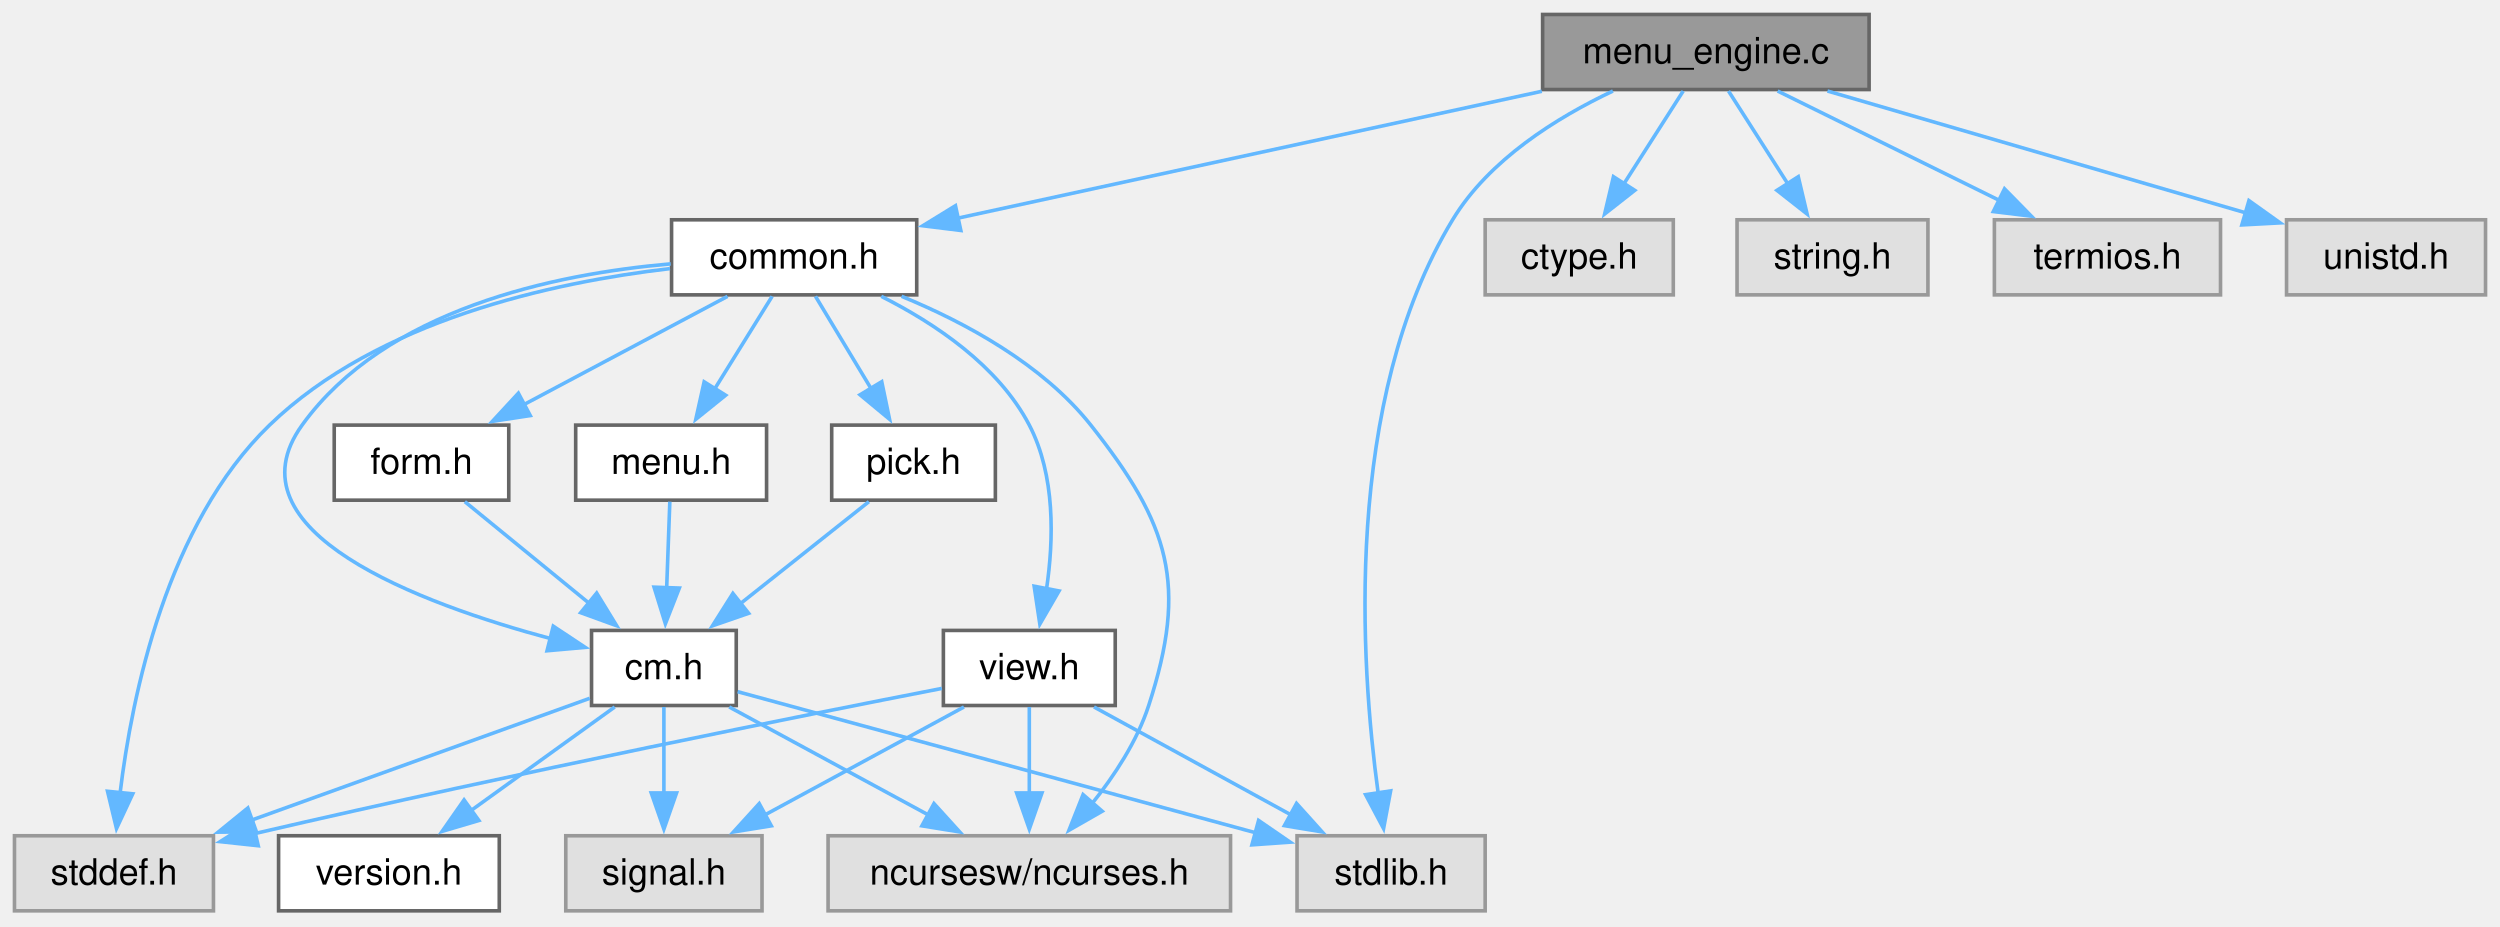
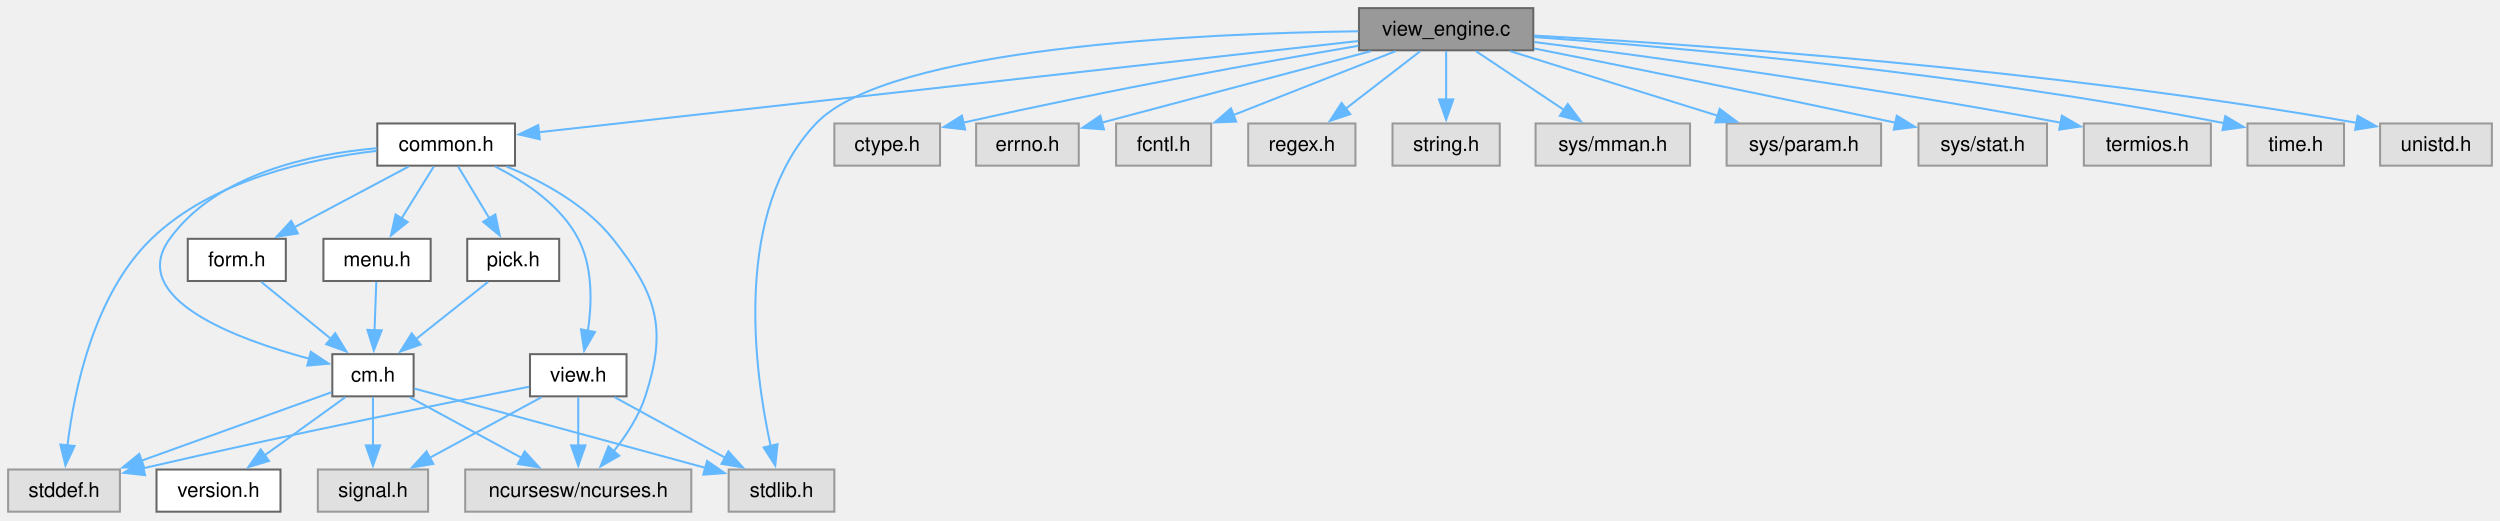
- <svg xmlns="http://www.w3.org/2000/svg" xmlns:xlink="http://www.w3.org/1999/xlink" width="691pt" height="256pt" viewBox="0.00 0.00 691.00 256.00">
+ <svg xmlns="http://www.w3.org/2000/svg" xmlns:xlink="http://www.w3.org/1999/xlink" width="1230pt" height="256pt" viewBox="0.00 0.00 1230.00 256.00">
  <g id="graph0" class="graph" transform="scale(1 1) rotate(0) translate(4 251.75)">
    <g id="Node000001" class="node">
      <g id="a_Node000001">
-         <a xlink:title="The working part of C-Menu Menu.">
-           <polygon fill="#999999" stroke="#666666" points="512.62,-247.75 422.38,-247.75 422.38,-227 512.62,-227 512.62,-247.75" />
-           <text xml:space="preserve" text-anchor="middle" x="467.5" y="-234.25" font-family="Helvetica,sans-Serif" font-size="10.00">menu_engine.c</text>
+         <a xlink:title="The working part of View.">
+           <polygon fill="#999999" stroke="#666666" points="750.38,-247.75 664.62,-247.75 664.62,-227 750.38,-227 750.38,-247.75" />
+           <text xml:space="preserve" text-anchor="middle" x="707.5" y="-234.25" font-family="Helvetica,sans-Serif" font-size="10.00">view_engine.c</text>
        </a>
      </g>
    </g>
    <g id="Node000002" class="node">
      <g id="a_Node000002">
        <a xlink:href="../../dd/dd8/a00719.html" target="_top" xlink:title="Headder for C-Menu Menu, Form, Pick, and View components.">
          <polygon fill="white" stroke="#666666" points="249.38,-191 181.62,-191 181.62,-170.25 249.38,-170.25 249.38,-191" />
          <text xml:space="preserve" text-anchor="middle" x="215.5" y="-177.5" font-family="Helvetica,sans-Serif" font-size="10.00">common.h</text>
        </a>
      </g>
    </g>
    <g id="edge1_Node000001_Node000002" class="edge">
      <g id="a_edge1_Node000001_Node000002">
        <a xlink:title=" ">
-           <path fill="none" stroke="#63b8ff" d="M422.16,-226.52C376.43,-216.59 306.27,-201.35 260.63,-191.43" />
-           <polygon fill="#63b8ff" stroke="#63b8ff" points="261.57,-188.05 251.06,-189.35 260.09,-194.89 261.57,-188.05" />
+           <path fill="none" stroke="#63b8ff" d="M664.27,-231.56C571.75,-221.27 355.34,-197.19 260.91,-186.68" />
+           <polygon fill="#63b8ff" stroke="#63b8ff" points="261.58,-183.23 251.25,-185.6 260.81,-190.19 261.58,-183.23" />
        </a>
      </g>
    </g>
    <g id="Node000008" class="node">
      <g id="a_Node000008">
        <a xlink:title=" ">
          <polygon fill="#e0e0e0" stroke="#999999" points="406.5,-20.75 354.5,-20.75 354.5,0 406.5,0 406.5,-20.75" />
          <text xml:space="preserve" text-anchor="middle" x="380.5" y="-7.25" font-family="Helvetica,sans-Serif" font-size="10.00">stdlib.h</text>
        </a>
      </g>
    </g>
-     <g id="edge22_Node000001_Node000008" class="edge">
-       <g id="a_edge22_Node000001_Node000008">
-         <a xlink:title=" ">
-           <path fill="none" stroke="#63b8ff" d="M441.81,-226.59C426.27,-219.25 407.56,-207.6 397.5,-191 367.13,-140.9 372.06,-68.13 376.92,-32.55" />
-           <polygon fill="#63b8ff" stroke="#63b8ff" points="380.37,-33.15 378.42,-22.74 373.45,-32.1 380.37,-33.15" />
+     <g id="edge25_Node000001_Node000008" class="edge">
+       <g id="a_edge25_Node000001_Node000008">
+         <a xlink:title=" ">
+           <path fill="none" stroke="#63b8ff" d="M664.31,-236.36C587.83,-235.36 433.24,-228.61 397.5,-191 356.4,-147.75 367.05,-69.42 375.19,-32.16" />
+           <polygon fill="#63b8ff" stroke="#63b8ff" points="378.54,-33.21 377.43,-22.68 371.73,-31.6 378.54,-33.21" />
        </a>
      </g>
    </g>
    <g id="Node000013" class="node">
      <g id="a_Node000013">
        <a xlink:title=" ">
          <polygon fill="#e0e0e0" stroke="#999999" points="458.5,-191 406.5,-191 406.5,-170.25 458.5,-170.25 458.5,-191" />
          <text xml:space="preserve" text-anchor="middle" x="432.5" y="-177.5" font-family="Helvetica,sans-Serif" font-size="10.00">ctype.h</text>
        </a>
      </g>
    </g>
    <g id="edge21_Node000001_Node000013" class="edge">
      <g id="a_edge21_Node000001_Node000013">
        <a xlink:title=" ">
-           <path fill="none" stroke="#63b8ff" d="M461.24,-226.59C456.66,-219.42 450.3,-209.48 444.73,-200.76" />
-           <polygon fill="#63b8ff" stroke="#63b8ff" points="447.85,-199.14 439.52,-192.6 441.96,-202.91 447.85,-199.14" />
+           <path fill="none" stroke="#63b8ff" d="M664.38,-229.22C618.44,-221.39 543.38,-207.94 469.68,-191.37" />
+           <polygon fill="#63b8ff" stroke="#63b8ff" points="470.82,-188.04 460.3,-189.24 469.27,-194.87 470.82,-188.04" />
        </a>
      </g>
    </g>
    <g id="Node000014" class="node">
      <g id="a_Node000014">
        <a xlink:title=" ">
-           <polygon fill="#e0e0e0" stroke="#999999" points="528.88,-191 476.12,-191 476.12,-170.25 528.88,-170.25 528.88,-191" />
-           <text xml:space="preserve" text-anchor="middle" x="502.5" y="-177.5" font-family="Helvetica,sans-Serif" font-size="10.00">string.h</text>
-         </a>
-       </g>
-     </g>
-     <g id="edge23_Node000001_Node000014" class="edge">
-       <g id="a_edge23_Node000001_Node000014">
-         <a xlink:title=" ">
-           <path fill="none" stroke="#63b8ff" d="M473.76,-226.59C478.34,-219.42 484.7,-209.48 490.27,-200.76" />
-           <polygon fill="#63b8ff" stroke="#63b8ff" points="493.04,-202.91 495.48,-192.6 487.15,-199.14 493.04,-202.91" />
+           <polygon fill="#e0e0e0" stroke="#999999" points="526.75,-191 476.25,-191 476.25,-170.25 526.75,-170.25 526.75,-191" />
+           <text xml:space="preserve" text-anchor="middle" x="501.5" y="-177.5" font-family="Helvetica,sans-Serif" font-size="10.00">errno.h</text>
+         </a>
+       </g>
+     </g>
+     <g id="edge22_Node000001_Node000014" class="edge">
+       <g id="a_edge22_Node000001_Node000014">
+         <a xlink:title=" ">
+           <path fill="none" stroke="#63b8ff" d="M670.47,-226.58C638.13,-218.01 589.63,-205.15 538.14,-191.43" />
+           <polygon fill="#63b8ff" stroke="#63b8ff" points="539.14,-188.08 528.57,-188.88 537.34,-194.84 539.14,-188.08" />
        </a>
      </g>
    </g>
    <g id="Node000015" class="node">
      <g id="a_Node000015">
        <a xlink:title=" ">
-           <polygon fill="#e0e0e0" stroke="#999999" points="609.75,-191 547.25,-191 547.25,-170.25 609.75,-170.25 609.75,-191" />
-           <text xml:space="preserve" text-anchor="middle" x="578.5" y="-177.5" font-family="Helvetica,sans-Serif" font-size="10.00">termios.h</text>
-         </a>
-       </g>
-     </g>
-     <g id="edge24_Node000001_Node000015" class="edge">
-       <g id="a_edge24_Node000001_Node000015">
-         <a xlink:title=" ">
-           <path fill="none" stroke="#63b8ff" d="M487.34,-226.59C504.39,-218.18 529.22,-205.93 548.66,-196.34" />
-           <polygon fill="#63b8ff" stroke="#63b8ff" points="550.05,-199.56 557.47,-192 546.95,-193.28 550.05,-199.56" />
+           <polygon fill="#e0e0e0" stroke="#999999" points="591.88,-191 545.12,-191 545.12,-170.25 591.88,-170.25 591.88,-191" />
+           <text xml:space="preserve" text-anchor="middle" x="568.5" y="-177.5" font-family="Helvetica,sans-Serif" font-size="10.00">fcntl.h</text>
+         </a>
+       </g>
+     </g>
+     <g id="edge23_Node000001_Node000015" class="edge">
+       <g id="a_edge23_Node000001_Node000015">
+         <a xlink:title=" ">
+           <path fill="none" stroke="#63b8ff" d="M682.65,-226.59C660.34,-217.8 627.38,-204.82 602.61,-195.06" />
+           <polygon fill="#63b8ff" stroke="#63b8ff" points="604.2,-191.93 593.62,-191.52 601.64,-198.44 604.2,-191.93" />
        </a>
      </g>
    </g>
    <g id="Node000016" class="node">
      <g id="a_Node000016">
        <a xlink:title=" ">
-           <polygon fill="#e0e0e0" stroke="#999999" points="683,-191 628,-191 628,-170.25 683,-170.25 683,-191" />
-           <text xml:space="preserve" text-anchor="middle" x="655.5" y="-177.5" font-family="Helvetica,sans-Serif" font-size="10.00">unistd.h</text>
-         </a>
-       </g>
-     </g>
-     <g id="edge25_Node000001_Node000016" class="edge">
-       <g id="a_edge25_Node000001_Node000016">
-         <a xlink:title=" ">
-           <path fill="none" stroke="#63b8ff" d="M501.11,-226.59C533.56,-217.14 582.67,-202.84 616.75,-192.91" />
-           <polygon fill="#63b8ff" stroke="#63b8ff" points="617.61,-196.3 626.23,-190.15 615.65,-189.58 617.61,-196.3" />
+           <polygon fill="#e0e0e0" stroke="#999999" points="662.88,-191 610.12,-191 610.12,-170.25 662.88,-170.25 662.88,-191" />
+           <text xml:space="preserve" text-anchor="middle" x="636.5" y="-177.5" font-family="Helvetica,sans-Serif" font-size="10.00">regex.h</text>
+         </a>
+       </g>
+     </g>
+     <g id="edge24_Node000001_Node000016" class="edge">
+       <g id="a_edge24_Node000001_Node000016">
+         <a xlink:title=" ">
+           <path fill="none" stroke="#63b8ff" d="M694.81,-226.59C684.61,-218.72 670.06,-207.5 658.04,-198.24" />
+           <polygon fill="#63b8ff" stroke="#63b8ff" points="660.34,-195.59 650.28,-192.25 656.06,-201.13 660.34,-195.59" />
+         </a>
+       </g>
+     </g>
+     <g id="Node000017" class="node">
+       <g id="a_Node000017">
+         <a xlink:title=" ">
+           <polygon fill="#e0e0e0" stroke="#999999" points="733.88,-191 681.12,-191 681.12,-170.25 733.88,-170.25 733.88,-191" />
+           <text xml:space="preserve" text-anchor="middle" x="707.5" y="-177.5" font-family="Helvetica,sans-Serif" font-size="10.00">string.h</text>
+         </a>
+       </g>
+     </g>
+     <g id="edge26_Node000001_Node000017" class="edge">
+       <g id="a_edge26_Node000001_Node000017">
+         <a xlink:title=" ">
+           <path fill="none" stroke="#63b8ff" d="M707.5,-226.59C707.5,-219.97 707.5,-210.97 707.5,-202.77" />
+           <polygon fill="#63b8ff" stroke="#63b8ff" points="711,-202.84 707.5,-192.84 704,-202.84 711,-202.84" />
+         </a>
+       </g>
+     </g>
+     <g id="Node000018" class="node">
+       <g id="a_Node000018">
+         <a xlink:title=" ">
+           <polygon fill="#e0e0e0" stroke="#999999" points="827.5,-191 751.5,-191 751.5,-170.25 827.5,-170.25 827.5,-191" />
+           <text xml:space="preserve" text-anchor="middle" x="789.5" y="-177.5" font-family="Helvetica,sans-Serif" font-size="10.00">sys/mman.h</text>
+         </a>
+       </g>
+     </g>
+     <g id="edge27_Node000001_Node000018" class="edge">
+       <g id="a_edge27_Node000001_Node000018">
+         <a xlink:title=" ">
+           <path fill="none" stroke="#63b8ff" d="M722.16,-226.59C734.17,-218.57 751.41,-207.06 765.44,-197.69" />
+           <polygon fill="#63b8ff" stroke="#63b8ff" points="767.34,-200.63 773.71,-192.17 763.45,-194.81 767.34,-200.63" />
+         </a>
+       </g>
+     </g>
+     <g id="Node000019" class="node">
+       <g id="a_Node000019">
+         <a xlink:title=" ">
+           <polygon fill="#e0e0e0" stroke="#999999" points="921.5,-191 845.5,-191 845.5,-170.25 921.5,-170.25 921.5,-191" />
+           <text xml:space="preserve" text-anchor="middle" x="883.5" y="-177.5" font-family="Helvetica,sans-Serif" font-size="10.00">sys/param.h</text>
+         </a>
+       </g>
+     </g>
+     <g id="edge28_Node000001_Node000019" class="edge">
+       <g id="a_edge28_Node000001_Node000019">
+         <a xlink:title=" ">
+           <path fill="none" stroke="#63b8ff" d="M738.97,-226.59C767.53,-217.7 809.89,-204.52 841.37,-194.73" />
+           <polygon fill="#63b8ff" stroke="#63b8ff" points="842.06,-198.18 850.57,-191.87 839.98,-191.5 842.06,-198.18" />
+         </a>
+       </g>
+     </g>
+     <g id="Node000020" class="node">
+       <g id="a_Node000020">
+         <a xlink:title=" ">
+           <polygon fill="#e0e0e0" stroke="#999999" points="1003.12,-191 939.88,-191 939.88,-170.25 1003.12,-170.25 1003.12,-191" />
+           <text xml:space="preserve" text-anchor="middle" x="971.5" y="-177.5" font-family="Helvetica,sans-Serif" font-size="10.00">sys/stat.h</text>
+         </a>
+       </g>
+     </g>
+     <g id="edge29_Node000001_Node000020" class="edge">
+       <g id="a_edge29_Node000001_Node000020">
+         <a xlink:title=" ">
+           <path fill="none" stroke="#63b8ff" d="M750.73,-227.9C793.42,-219.46 860.85,-205.93 928.82,-191.32" />
+           <polygon fill="#63b8ff" stroke="#63b8ff" points="929.22,-194.82 938.25,-189.29 927.74,-187.98 929.22,-194.82" />
+         </a>
+       </g>
+     </g>
+     <g id="Node000021" class="node">
+       <g id="a_Node000021">
+         <a xlink:title=" ">
+           <polygon fill="#e0e0e0" stroke="#999999" points="1083.75,-191 1021.25,-191 1021.25,-170.25 1083.75,-170.25 1083.75,-191" />
+           <text xml:space="preserve" text-anchor="middle" x="1052.5" y="-177.5" font-family="Helvetica,sans-Serif" font-size="10.00">termios.h</text>
+         </a>
+       </g>
+     </g>
+     <g id="edge30_Node000001_Node000021" class="edge">
+       <g id="a_edge30_Node000001_Node000021">
+         <a xlink:title=" ">
+           <path fill="none" stroke="#63b8ff" d="M750.87,-231.07C807.99,-223.83 911.76,-209.81 1009.8,-191.39" />
+           <polygon fill="#63b8ff" stroke="#63b8ff" points="1010.45,-194.83 1019.62,-189.52 1009.14,-187.95 1010.45,-194.83" />
+         </a>
+       </g>
+     </g>
+     <g id="Node000022" class="node">
+       <g id="a_Node000022">
+         <a xlink:title=" ">
+           <polygon fill="#e0e0e0" stroke="#999999" points="1149.25,-191 1101.75,-191 1101.75,-170.25 1149.25,-170.25 1149.25,-191" />
+           <text xml:space="preserve" text-anchor="middle" x="1125.5" y="-177.5" font-family="Helvetica,sans-Serif" font-size="10.00">time.h</text>
+         </a>
+       </g>
+     </g>
+     <g id="edge31_Node000001_Node000022" class="edge">
+       <g id="a_edge31_Node000001_Node000022">
+         <a xlink:title=" ">
+           <path fill="none" stroke="#63b8ff" d="M750.87,-233.53C820.49,-228.47 961.62,-216.2 1090.24,-191.16" />
+           <polygon fill="#63b8ff" stroke="#63b8ff" points="1090.84,-194.61 1099.97,-189.23 1089.48,-187.74 1090.84,-194.61" />
+         </a>
+       </g>
+     </g>
+     <g id="Node000023" class="node">
+       <g id="a_Node000023">
+         <a xlink:title=" ">
+           <polygon fill="#e0e0e0" stroke="#999999" points="1222,-191 1167,-191 1167,-170.25 1222,-170.25 1222,-191" />
+           <text xml:space="preserve" text-anchor="middle" x="1194.5" y="-177.5" font-family="Helvetica,sans-Serif" font-size="10.00">unistd.h</text>
+         </a>
+       </g>
+     </g>
+     <g id="edge32_Node000001_Node000023" class="edge">
+       <g id="a_edge32_Node000001_Node000023">
+         <a xlink:title=" ">
+           <path fill="none" stroke="#63b8ff" d="M750.71,-234.25C829.5,-229.9 1001.84,-218.18 1155.65,-191.28" />
+           <polygon fill="#63b8ff" stroke="#63b8ff" points="1155.96,-194.78 1165.2,-189.59 1154.74,-187.89 1155.96,-194.78" />
        </a>
      </g>
    </g>
    <g id="Node000003" class="node">
      <g id="a_Node000003">
        <a xlink:title=" ">
          <polygon fill="#e0e0e0" stroke="#999999" points="336.12,-20.75 224.88,-20.75 224.88,0 336.12,0 336.12,-20.75" />
          <text xml:space="preserve" text-anchor="middle" x="280.5" y="-7.25" font-family="Helvetica,sans-Serif" font-size="10.00">ncursesw/ncurses.h</text>
        </a>
      </g>
    </g>
    <g id="edge2_Node000002_Node000003" class="edge">
      <g id="a_edge2_Node000002_Node000003">
        <a xlink:title=" ">
          <path fill="none" stroke="#63b8ff" d="M245.19,-169.85C262.78,-162.62 284.16,-151.08 297.5,-134.25 319.34,-106.68 324.38,-90.2 313.5,-56.75 310.29,-46.87 304.03,-37.35 297.81,-29.6" />
          <polygon fill="#63b8ff" stroke="#63b8ff" points="300.65,-27.53 291.46,-22.27 295.36,-32.12 300.65,-27.53" />
        </a>
      </g>
    </g>
    <g id="Node000004" class="node">
      <g id="a_Node000004">
        <a xlink:href="../../d8/db9/a00725.html" target="_top" xlink:title="Headder for C-Menu API library, libcm.so.">
          <polygon fill="white" stroke="#666666" points="199.5,-77.5 159.5,-77.5 159.5,-56.75 199.5,-56.75 199.5,-77.5" />
          <text xml:space="preserve" text-anchor="middle" x="179.5" y="-64" font-family="Helvetica,sans-Serif" font-size="10.00">cm.h</text>
        </a>
      </g>
    </g>
    <g id="edge3_Node000002_Node000004" class="edge">
      <g id="a_edge3_Node000002_Node000004">
        <a xlink:title=" ">
          <path fill="none" stroke="#63b8ff" d="M181.38,-178.82C149.2,-176.02 102.56,-166.26 79.5,-134.25 58.38,-104.94 111.85,-84.98 148.49,-75.16" />
          <polygon fill="#63b8ff" stroke="#63b8ff" points="148.92,-78.67 157.75,-72.82 147.2,-71.88 148.92,-78.67" />
        </a>
      </g>
    </g>
    <g id="Node000007" class="node">
      <g id="a_Node000007">
        <a xlink:title=" ">
          <polygon fill="#e0e0e0" stroke="#999999" points="55,-20.75 0,-20.75 0,0 55,0 55,-20.75" />
          <text xml:space="preserve" text-anchor="middle" x="27.5" y="-7.25" font-family="Helvetica,sans-Serif" font-size="10.00">stddef.h</text>
        </a>
      </g>
    </g>
    <g id="edge20_Node000002_Node000007" class="edge">
      <g id="a_edge20_Node000002_Node000007">
        <a xlink:title=" ">
          <path fill="none" stroke="#63b8ff" d="M181.19,-177.51C148.67,-173.72 100.46,-163.22 70.5,-134.25 42.17,-106.85 32.48,-59.76 29.19,-32.52" />
          <polygon fill="#63b8ff" stroke="#63b8ff" points="32.69,-32.34 28.2,-22.74 25.72,-33.04 32.69,-32.34" />
        </a>
      </g>
    </g>
    <g id="Node000009" class="node">
      <g id="a_Node000009">
-         <a xlink:href="../../d2/d94/a00716.html" target="_top" xlink:title="Form data structures, enums, types, end getter declarations.">
+         <a xlink:href="../../d2/d94/a00716.html" target="_top" xlink:title="Form data structures, enums, types, end process declarations.">
          <polygon fill="white" stroke="#666666" points="136.62,-134.25 88.38,-134.25 88.38,-113.5 136.62,-113.5 136.62,-134.25" />
          <text xml:space="preserve" text-anchor="middle" x="112.5" y="-120.75" font-family="Helvetica,sans-Serif" font-size="10.00">form.h</text>
        </a>
      </g>
    </g>
    <g id="edge9_Node000002_Node000009" class="edge">
      <g id="a_edge9_Node000002_Node000009">
        <a xlink:title=" ">
          <path fill="none" stroke="#63b8ff" d="M197.09,-169.84C181.41,-161.51 158.65,-149.41 140.69,-139.86" />
          <polygon fill="#63b8ff" stroke="#63b8ff" points="142.56,-136.89 132.09,-135.29 139.28,-143.07 142.56,-136.89" />
        </a>
      </g>
    </g>
    <g id="Node000010" class="node">
      <g id="a_Node000010">
        <a xlink:href="../../df/df7/a00731.html" target="_top" xlink:title="Menu data structures, enums, types, end external declarations.">
          <polygon fill="white" stroke="#666666" points="207.88,-134.25 155.12,-134.25 155.12,-113.5 207.88,-113.5 207.88,-134.25" />
          <text xml:space="preserve" text-anchor="middle" x="181.5" y="-120.75" font-family="Helvetica,sans-Serif" font-size="10.00">menu.h</text>
        </a>
      </g>
    </g>
    <g id="edge11_Node000002_Node000010" class="edge">
      <g id="a_edge11_Node000002_Node000010">
        <a xlink:title=" ">
          <path fill="none" stroke="#63b8ff" d="M209.42,-169.84C205.02,-162.75 198.93,-152.94 193.56,-144.29" />
          <polygon fill="#63b8ff" stroke="#63b8ff" points="196.57,-142.51 188.32,-135.86 190.63,-146.21 196.57,-142.51" />
        </a>
      </g>
    </g>
    <g id="Node000011" class="node">
      <g id="a_Node000011">
        <a xlink:href="../../db/d7c/a00722.html" target="_top" xlink:title="Pick data structures, enums, types, end external declarations.">
          <polygon fill="white" stroke="#666666" points="271.12,-134.25 225.88,-134.25 225.88,-113.5 271.12,-113.5 271.12,-134.25" />
          <text xml:space="preserve" text-anchor="middle" x="248.5" y="-120.75" font-family="Helvetica,sans-Serif" font-size="10.00">pick.h</text>
        </a>
      </g>
    </g>
    <g id="edge13_Node000002_Node000011" class="edge">
      <g id="a_edge13_Node000002_Node000011">
        <a xlink:title=" ">
          <path fill="none" stroke="#63b8ff" d="M221.4,-169.84C225.67,-162.75 231.58,-152.94 236.8,-144.29" />
          <polygon fill="#63b8ff" stroke="#63b8ff" points="239.71,-146.25 241.87,-135.87 233.71,-142.63 239.71,-146.25" />
        </a>
      </g>
    </g>
    <g id="Node000012" class="node">
      <g id="a_Node000012">
        <a xlink:href="../../d6/dc0/a00734.html" target="_top" xlink:title="View data structures, enums, types, end external declarations.">
          <polygon fill="white" stroke="#666666" points="304.25,-77.5 256.75,-77.5 256.75,-56.75 304.25,-56.75 304.25,-77.5" />
          <text xml:space="preserve" text-anchor="middle" x="280.5" y="-64" font-family="Helvetica,sans-Serif" font-size="10.00">view.h</text>
        </a>
      </g>
    </g>
    <g id="edge15_Node000002_Node000012" class="edge">
      <g id="a_edge15_Node000002_Node000012">
        <a xlink:title=" ">
          <path fill="none" stroke="#63b8ff" d="M239.58,-169.84C254.3,-162.44 271.91,-150.72 280.5,-134.25 287.73,-120.38 287.27,-102.54 285.25,-88.88" />
          <polygon fill="#63b8ff" stroke="#63b8ff" points="288.72,-88.41 283.41,-79.24 281.84,-89.72 288.72,-88.41" />
        </a>
      </g>
    </g>
    <g id="edge5_Node000004_Node000003" class="edge">
      <g id="a_edge5_Node000004_Node000003">
        <a xlink:title=" ">
          <path fill="none" stroke="#63b8ff" d="M197.56,-56.34C212.92,-48.01 235.24,-35.91 252.86,-26.36" />
          <polygon fill="#63b8ff" stroke="#63b8ff" points="254.15,-29.64 261.27,-21.8 250.81,-23.49 254.15,-29.64" />
        </a>
      </g>
    </g>
    <g id="Node000005" class="node">
      <g id="a_Node000005">
        <a xlink:href="../../df/d3b/a00728.html" target="_top" xlink:title=" ">
          <polygon fill="white" stroke="#666666" points="134,-20.75 73,-20.75 73,0 134,0 134,-20.75" />
          <text xml:space="preserve" text-anchor="middle" x="103.5" y="-7.25" font-family="Helvetica,sans-Serif" font-size="10.00">version.h</text>
        </a>
      </g>
    </g>
    <g id="edge4_Node000004_Node000005" class="edge">
      <g id="a_edge4_Node000004_Node000005">
        <a xlink:title=" ">
          <path fill="none" stroke="#63b8ff" d="M165.91,-56.34C154.89,-48.4 139.11,-37.03 126.18,-27.71" />
          <polygon fill="#63b8ff" stroke="#63b8ff" points="128.36,-24.97 118.2,-21.96 124.27,-30.65 128.36,-24.97" />
        </a>
      </g>
    </g>
    <g id="Node000006" class="node">
      <g id="a_Node000006">
        <a xlink:title=" ">
          <polygon fill="#e0e0e0" stroke="#999999" points="206.62,-20.75 152.38,-20.75 152.38,0 206.62,0 206.62,-20.75" />
          <text xml:space="preserve" text-anchor="middle" x="179.5" y="-7.25" font-family="Helvetica,sans-Serif" font-size="10.00">signal.h</text>
        </a>
      </g>
    </g>
    <g id="edge6_Node000004_Node000006" class="edge">
      <g id="a_edge6_Node000004_Node000006">
        <a xlink:title=" ">
          <path fill="none" stroke="#63b8ff" d="M179.5,-56.34C179.5,-49.72 179.5,-40.72 179.5,-32.52" />
          <polygon fill="#63b8ff" stroke="#63b8ff" points="183,-32.59 179.5,-22.59 176,-32.59 183,-32.59" />
        </a>
      </g>
    </g>
    <g id="edge7_Node000004_Node000007" class="edge">
      <g id="a_edge7_Node000004_Node000007">
        <a xlink:title=" ">
          <path fill="none" stroke="#63b8ff" d="M159,-58.74C135.14,-50.15 95.25,-35.78 65.64,-25.11" />
          <polygon fill="#63b8ff" stroke="#63b8ff" points="66.87,-21.84 56.28,-21.74 64.5,-28.42 66.87,-21.84" />
        </a>
      </g>
    </g>
    <g id="edge8_Node000004_Node000008" class="edge">
      <g id="a_edge8_Node000004_Node000008">
        <a xlink:title=" ">
          <path fill="none" stroke="#63b8ff" d="M199.88,-60.57C233.43,-51.43 300.79,-33.09 343.1,-21.56" />
          <polygon fill="#63b8ff" stroke="#63b8ff" points="343.87,-24.98 352.6,-18.98 342.03,-18.23 343.87,-24.98" />
        </a>
      </g>
    </g>
    <g id="edge10_Node000009_Node000004" class="edge">
      <g id="a_edge10_Node000009_Node000004">
        <a xlink:title=" ">
          <path fill="none" stroke="#63b8ff" d="M124.48,-113.09C134.01,-105.3 147.56,-94.22 158.83,-85.01" />
          <polygon fill="#63b8ff" stroke="#63b8ff" points="160.92,-87.82 166.45,-78.79 156.5,-82.4 160.92,-87.82" />
        </a>
      </g>
    </g>
    <g id="edge12_Node000010_Node000004" class="edge">
      <g id="a_edge12_Node000010_Node000004">
        <a xlink:title=" ">
          <path fill="none" stroke="#63b8ff" d="M181.14,-113.09C180.9,-106.47 180.57,-97.47 180.27,-89.27" />
          <polygon fill="#63b8ff" stroke="#63b8ff" points="183.77,-89.21 179.91,-79.34 176.78,-89.46 183.77,-89.21" />
        </a>
      </g>
    </g>
    <g id="edge14_Node000011_Node000004" class="edge">
      <g id="a_edge14_Node000011_Node000004">
        <a xlink:title=" ">
          <path fill="none" stroke="#63b8ff" d="M236.16,-113.09C226.25,-105.22 212.11,-94 200.44,-84.74" />
          <polygon fill="#63b8ff" stroke="#63b8ff" points="202.92,-82.24 192.91,-78.77 198.57,-87.73 202.92,-82.24" />
        </a>
      </g>
    </g>
    <g id="edge16_Node000012_Node000003" class="edge">
      <g id="a_edge16_Node000012_Node000003">
        <a xlink:title=" ">
          <path fill="none" stroke="#63b8ff" d="M280.5,-56.34C280.5,-49.72 280.5,-40.72 280.5,-32.52" />
          <polygon fill="#63b8ff" stroke="#63b8ff" points="284,-32.59 280.5,-22.59 277,-32.59 284,-32.59" />
        </a>
      </g>
    </g>
    <g id="edge17_Node000012_Node000006" class="edge">
      <g id="a_edge17_Node000012_Node000006">
        <a xlink:title=" ">
          <path fill="none" stroke="#63b8ff" d="M262.44,-56.34C247.08,-48.01 224.76,-35.91 207.14,-26.36" />
          <polygon fill="#63b8ff" stroke="#63b8ff" points="209.19,-23.49 198.73,-21.8 205.85,-29.64 209.19,-23.49" />
        </a>
      </g>
    </g>
    <g id="edge18_Node000012_Node000007" class="edge">
      <g id="a_edge18_Node000012_Node000007">
        <a xlink:title=" ">
          <path fill="none" stroke="#63b8ff" d="M256.33,-61.47C218.05,-54.01 140.88,-38.63 66.35,-21.34" />
          <polygon fill="#63b8ff" stroke="#63b8ff" points="67.38,-17.99 56.85,-19.12 65.79,-24.81 67.38,-17.99" />
        </a>
      </g>
    </g>
    <g id="edge19_Node000012_Node000008" class="edge">
      <g id="a_edge19_Node000012_Node000008">
        <a xlink:title=" ">
          <path fill="none" stroke="#63b8ff" d="M298.38,-56.34C313.59,-48.01 335.69,-35.91 353.13,-26.36" />
          <polygon fill="#63b8ff" stroke="#63b8ff" points="354.36,-29.68 361.45,-21.81 351,-23.54 354.36,-29.68" />
        </a>
      </g>
    </g>
  </g>
</svg>
